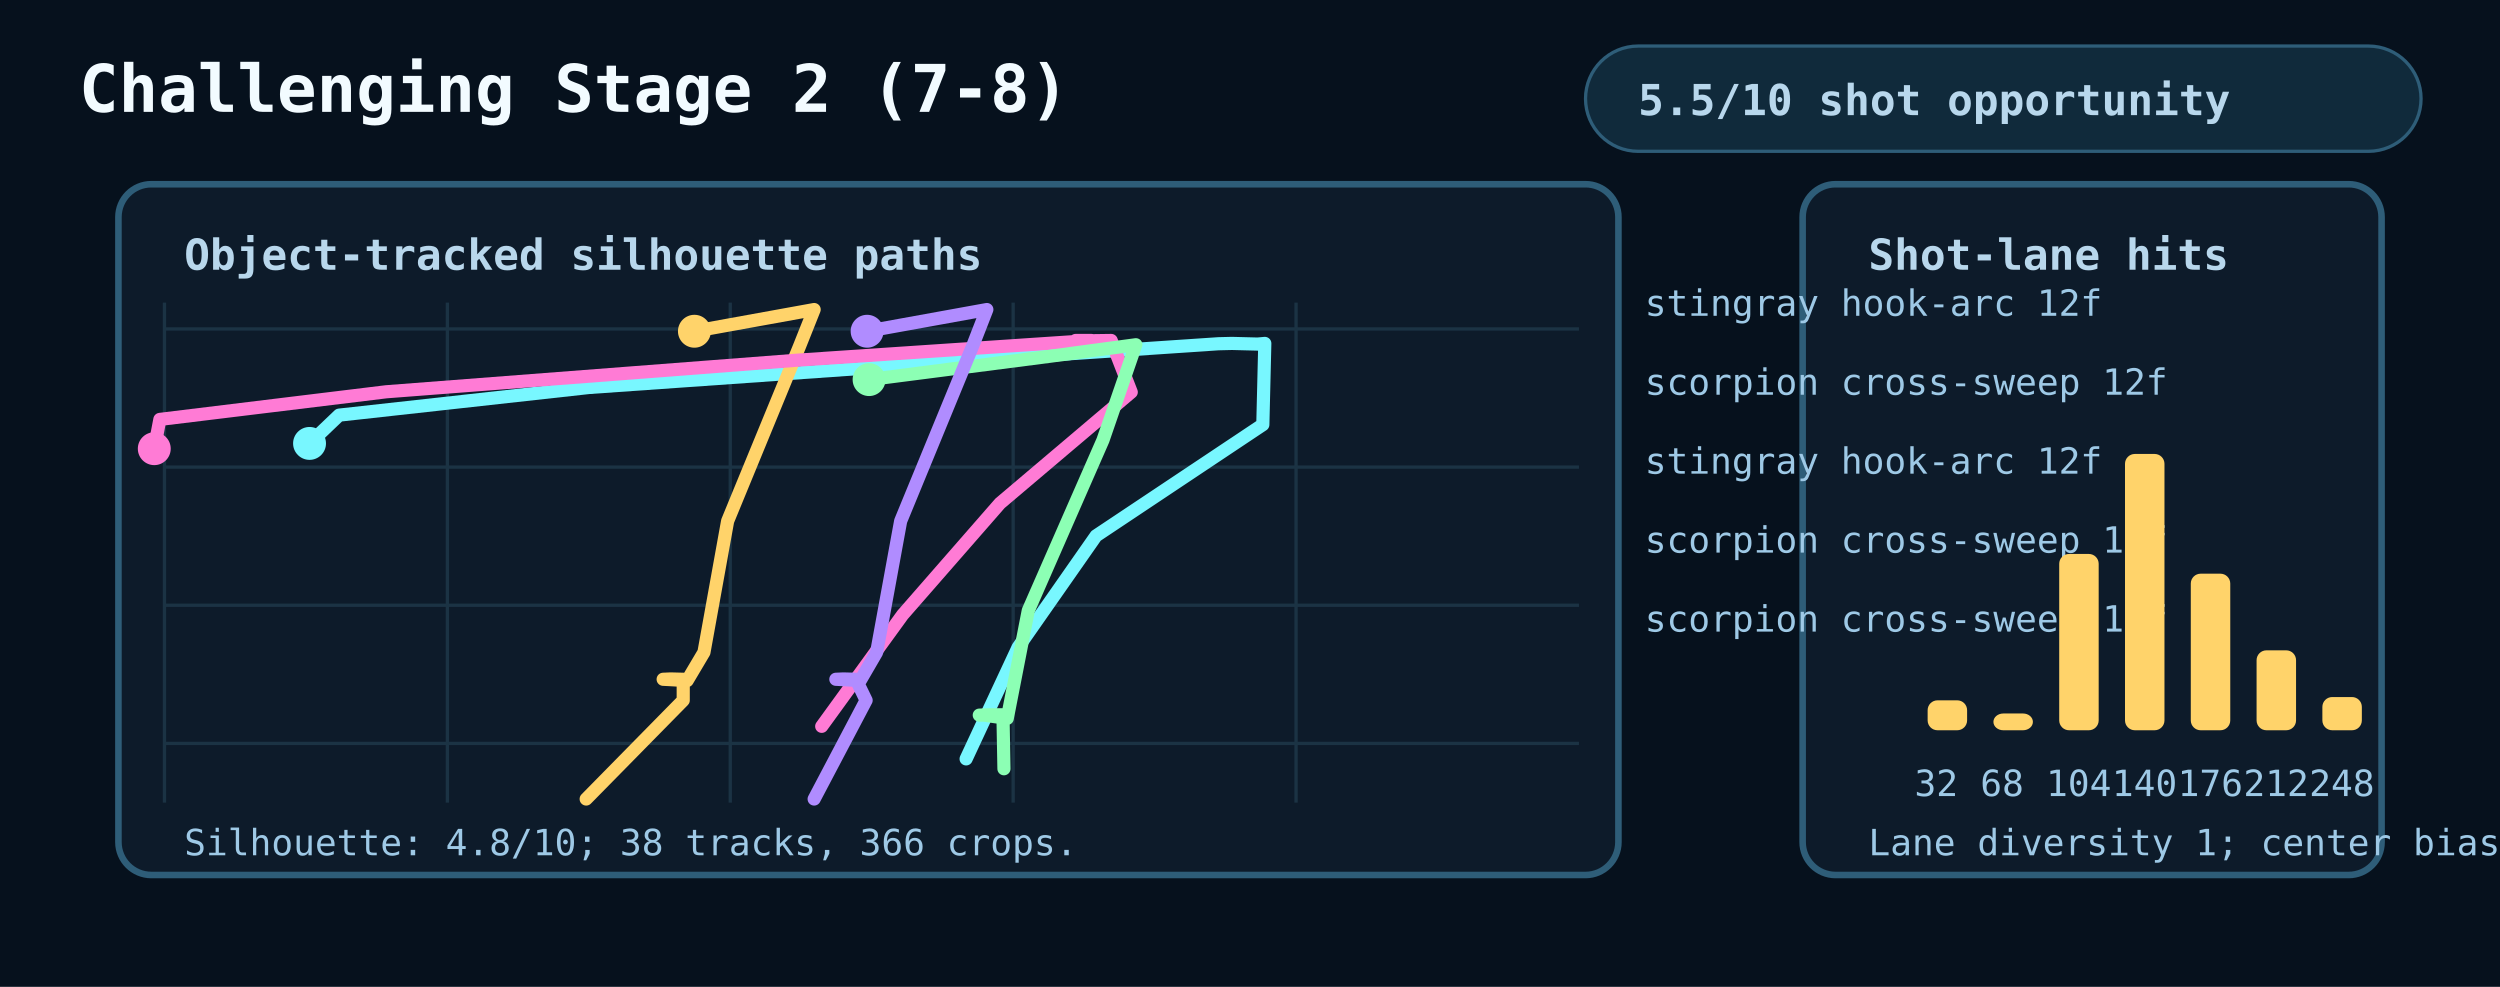
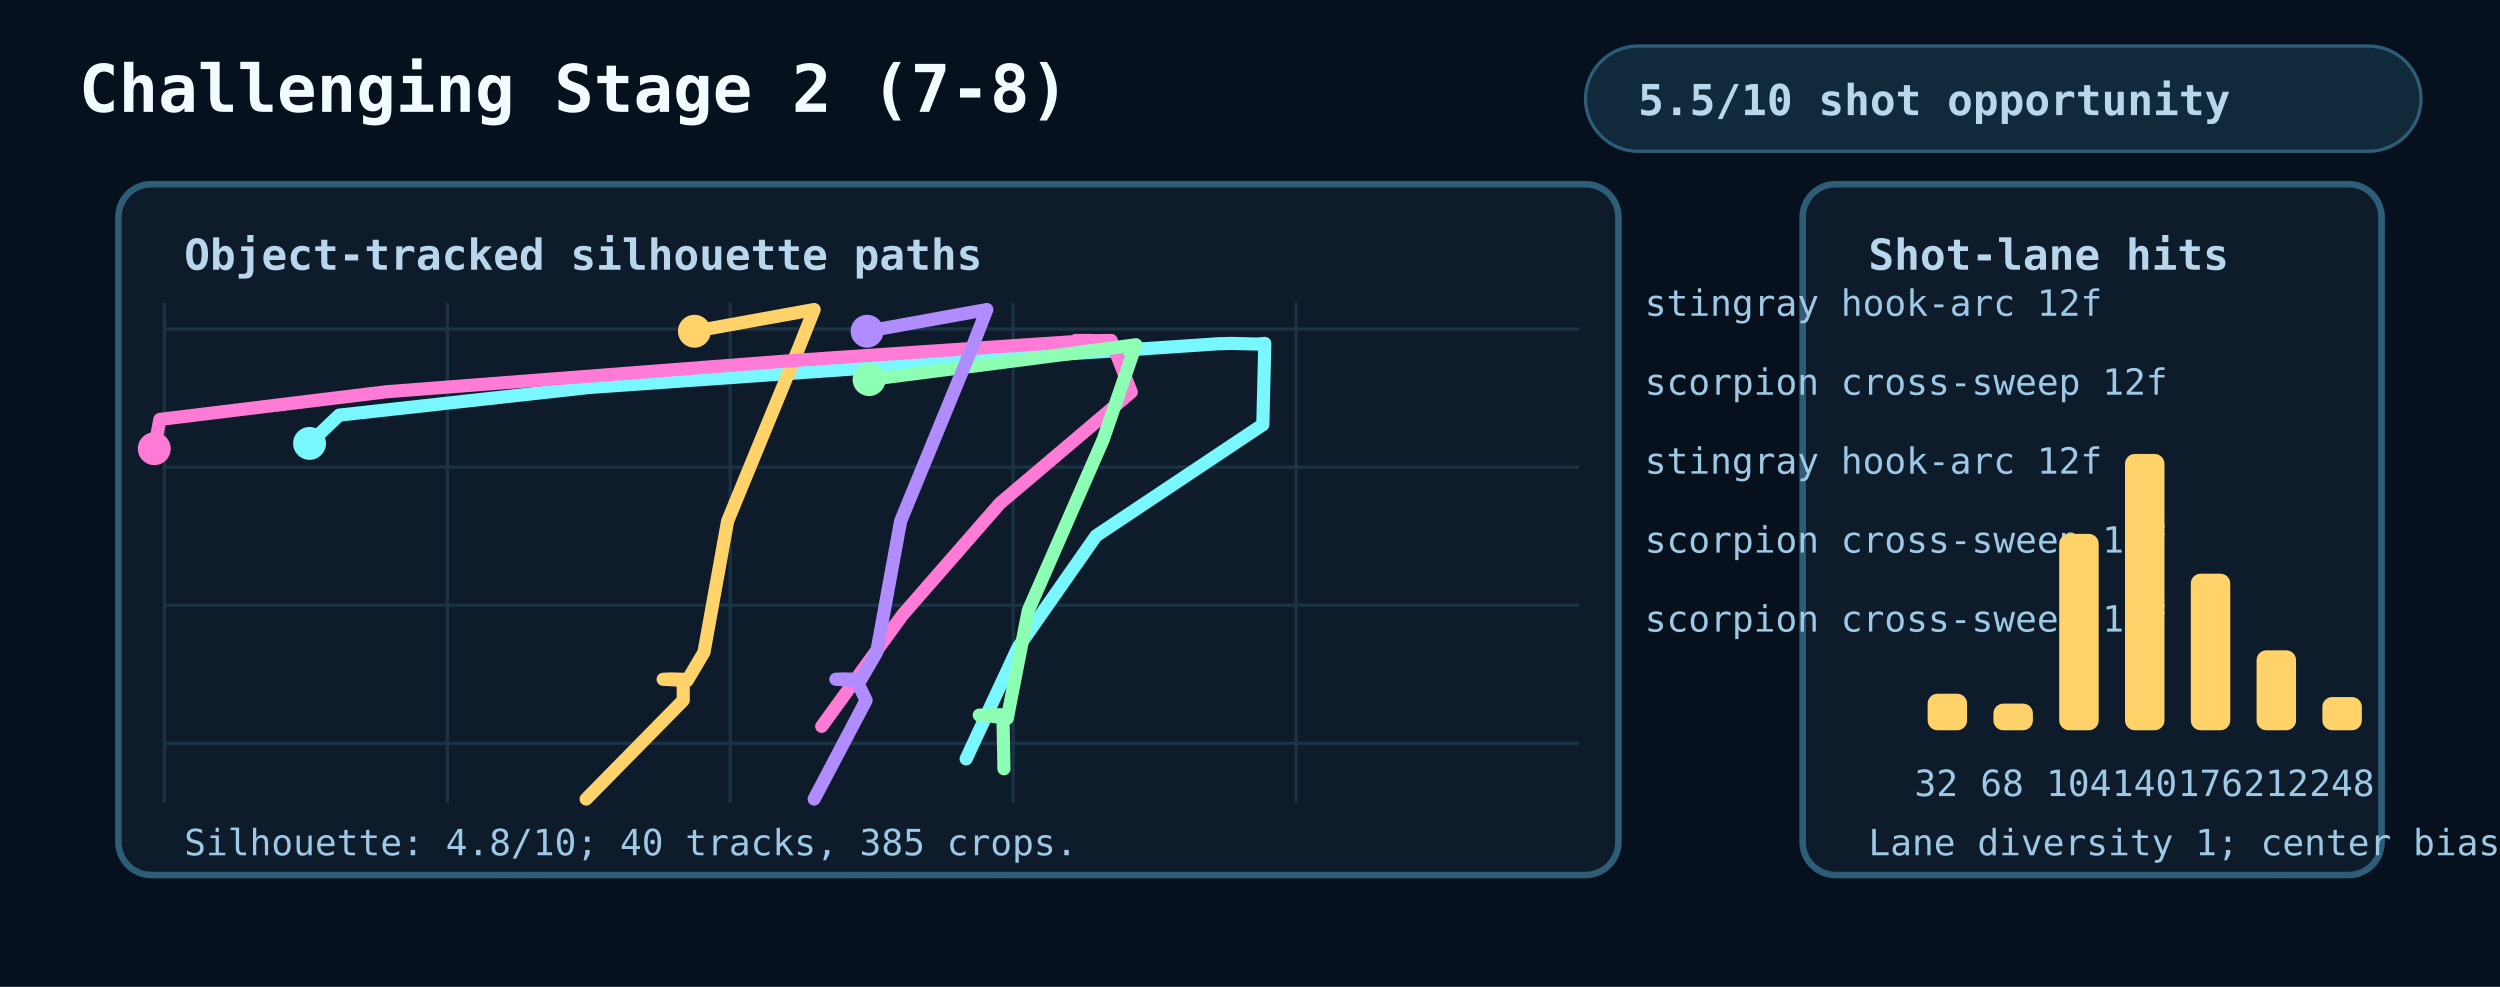
<svg xmlns="http://www.w3.org/2000/svg" width="760" height="300" viewBox="0 0 760 300" role="img" aria-labelledby="title desc">
  <style>
    .bg{fill:#06111d}.panel{fill:#0d1b2a;stroke:#2e5d78;stroke-width:2}.grid{stroke:#1b3344;stroke-width:1}.text{fill:#f2fbff;font:700 20px ui-monospace,Menlo,monospace}.small{fill:#b8d7ec;font:700 13px ui-monospace,Menlo,monospace}.tiny{fill:#9ec9e6;font:11px ui-monospace,Menlo,monospace}.pill{fill:#102a3b;stroke:#2e5d78}
  </style>
  <rect class="bg" x="0" y="0" width="760" height="300" />
  <text class="text" x="24" y="34">Challenging Stage 2 (7-8)</text>
  <rect class="pill" x="482" y="14" width="254" height="32" rx="16" />
  <text class="small" x="498" y="35">5.5/10 shot opportunity</text>
  <rect class="panel" x="36" y="56" width="456" height="210" rx="10" />
  <rect class="panel" x="548" y="56" width="176" height="210" rx="10" />
  <text class="small" x="56" y="82">Object-tracked silhouette paths</text>
  <text class="small" x="568" y="82">Shot-lane hits</text>
  <line class="grid" x1="50" y1="92" x2="50" y2="244" />
  <line class="grid" x1="136" y1="92" x2="136" y2="244" />
  <line class="grid" x1="222" y1="92" x2="222" y2="244" />
  <line class="grid" x1="308" y1="92" x2="308" y2="244" />
  <line class="grid" x1="394" y1="92" x2="394" y2="244" />
  <line class="grid" x1="50" y1="100" x2="480" y2="100" />
  <line class="grid" x1="50" y1="142" x2="480" y2="142" />
  <line class="grid" x1="50" y1="184" x2="480" y2="184" />
  <line class="grid" x1="50" y1="226" x2="480" y2="226" />
  <polyline points="94.1,134.8 103.1,126.2 179,117.8 325.8,107.5 370.4,104.5 374.5,104.4 382.3,104.6 384.5,104.4 383.9,129.1 333.2,162.9 309.5,196.8 293.7,230.7" fill="none" stroke="#78f7ff" stroke-width="4" stroke-linecap="round" stroke-linejoin="round" />
  <circle cx="94.1" cy="134.8" r="5" fill="#78f7ff" />
  <text class="tiny" x="500" y="96" fill="#78f7ff">stingray hook-arc 12f</text>
  <polyline points="211.1,100.7 247.5,94.1 243,105.4 221.2,158.4 214,198.3 208.9,206.9 203.6,206.6 201.6,206.5 203.9,206.4 207.7,206.5 207.7,212.9 178.2,242.9" fill="none" stroke="#ffd36a" stroke-width="4" stroke-linecap="round" stroke-linejoin="round" />
  <circle cx="211.1" cy="100.7" r="5" fill="#ffd36a" />
  <text class="tiny" x="500" y="120" fill="#ffd36a">scorpion cross-sweep 12f</text>
  <polyline points="46.9,136.4 48.6,127.5 117.4,119.1 242.3,109.5 331.8,103.5 327,103.5 330.4,103.6 337.8,103.5 343.9,119.2 304,153 274.4,186.9 249.8,220.8" fill="none" stroke="#ff7bd5" stroke-width="4" stroke-linecap="round" stroke-linejoin="round" />
  <circle cx="46.9" cy="136.4" r="5" fill="#ff7bd5" />
  <text class="tiny" x="500" y="144" fill="#ff7bd5">stingray hook-arc 12f</text>
  <polyline points="264.2,115.4 319.2,108.3 345.3,104.8 335.3,133.8 312.6,185.6 306.2,218.4 299.1,217.4 297.7,217.4 300.8,217.3 304.6,217.3 304.9,217.3 305.2,233.7" fill="none" stroke="#8cffb4" stroke-width="4" stroke-linecap="round" stroke-linejoin="round" />
  <circle cx="264.2" cy="115.4" r="5" fill="#8cffb4" />
  <text class="tiny" x="500" y="168" fill="#8cffb4">scorpion cross-sweep 12f</text>
  <polyline points="263.6,100.7 300,94.1 295.6,105.4 273.8,158.4 266.5,198.3 261.5,206.9 256.1,206.6 254.1,206.5 256.4,206.4 260.2,206.5 263.3,212.9 247.5,242.9" fill="none" stroke="#b08cff" stroke-width="4" stroke-linecap="round" stroke-linejoin="round" />
  <circle cx="263.6" cy="100.7" r="5" fill="#b08cff" />
  <text class="tiny" x="500" y="192" fill="#b08cff">scorpion cross-sweep 12f</text>
-   <rect x="586" y="212.9" width="12" height="9.1" rx="3" fill="#ffd36a" />
+   <rect x="586" y="210.9" width="12" height="11.1" rx="3" fill="#ffd36a" />
  <text class="tiny" x="582" y="242">32</text>
-   <rect x="606" y="216.9" width="12" height="5.1" rx="3" fill="#ffd36a" />
+   <rect x="606" y="213.9" width="12" height="8.1" rx="3" fill="#ffd36a" />
  <text class="tiny" x="602" y="242">68</text>
-   <rect x="626" y="168.4" width="12" height="53.6" rx="3" fill="#ffd36a" />
+   <rect x="626" y="162.3" width="12" height="59.7" rx="3" fill="#ffd36a" />
  <text class="tiny" x="622" y="242">104</text>
  <rect x="646" y="138" width="12" height="84" rx="3" fill="#ffd36a" />
  <text class="tiny" x="642" y="242">140</text>
  <rect x="666" y="174.4" width="12" height="47.6" rx="3" fill="#ffd36a" />
  <text class="tiny" x="662" y="242">176</text>
  <rect x="686" y="197.7" width="12" height="24.3" rx="3" fill="#ffd36a" />
  <text class="tiny" x="682" y="242">212</text>
  <rect x="706" y="211.9" width="12" height="10.1" rx="3" fill="#ffd36a" />
  <text class="tiny" x="702" y="242">248</text>
-   <text class="tiny" x="56" y="260">Silhouette: 4.8/10; 38 tracks, 366 crops.</text>
-   <text class="tiny" x="568" y="260">Lane diversity 1; center bias 0.359.</text>
+   <text class="tiny" x="56" y="260">Silhouette: 4.8/10; 40 tracks, 385 crops.</text>
+   <text class="tiny" x="568" y="260">Lane diversity 1; center bias 0.343.</text>
</svg>
